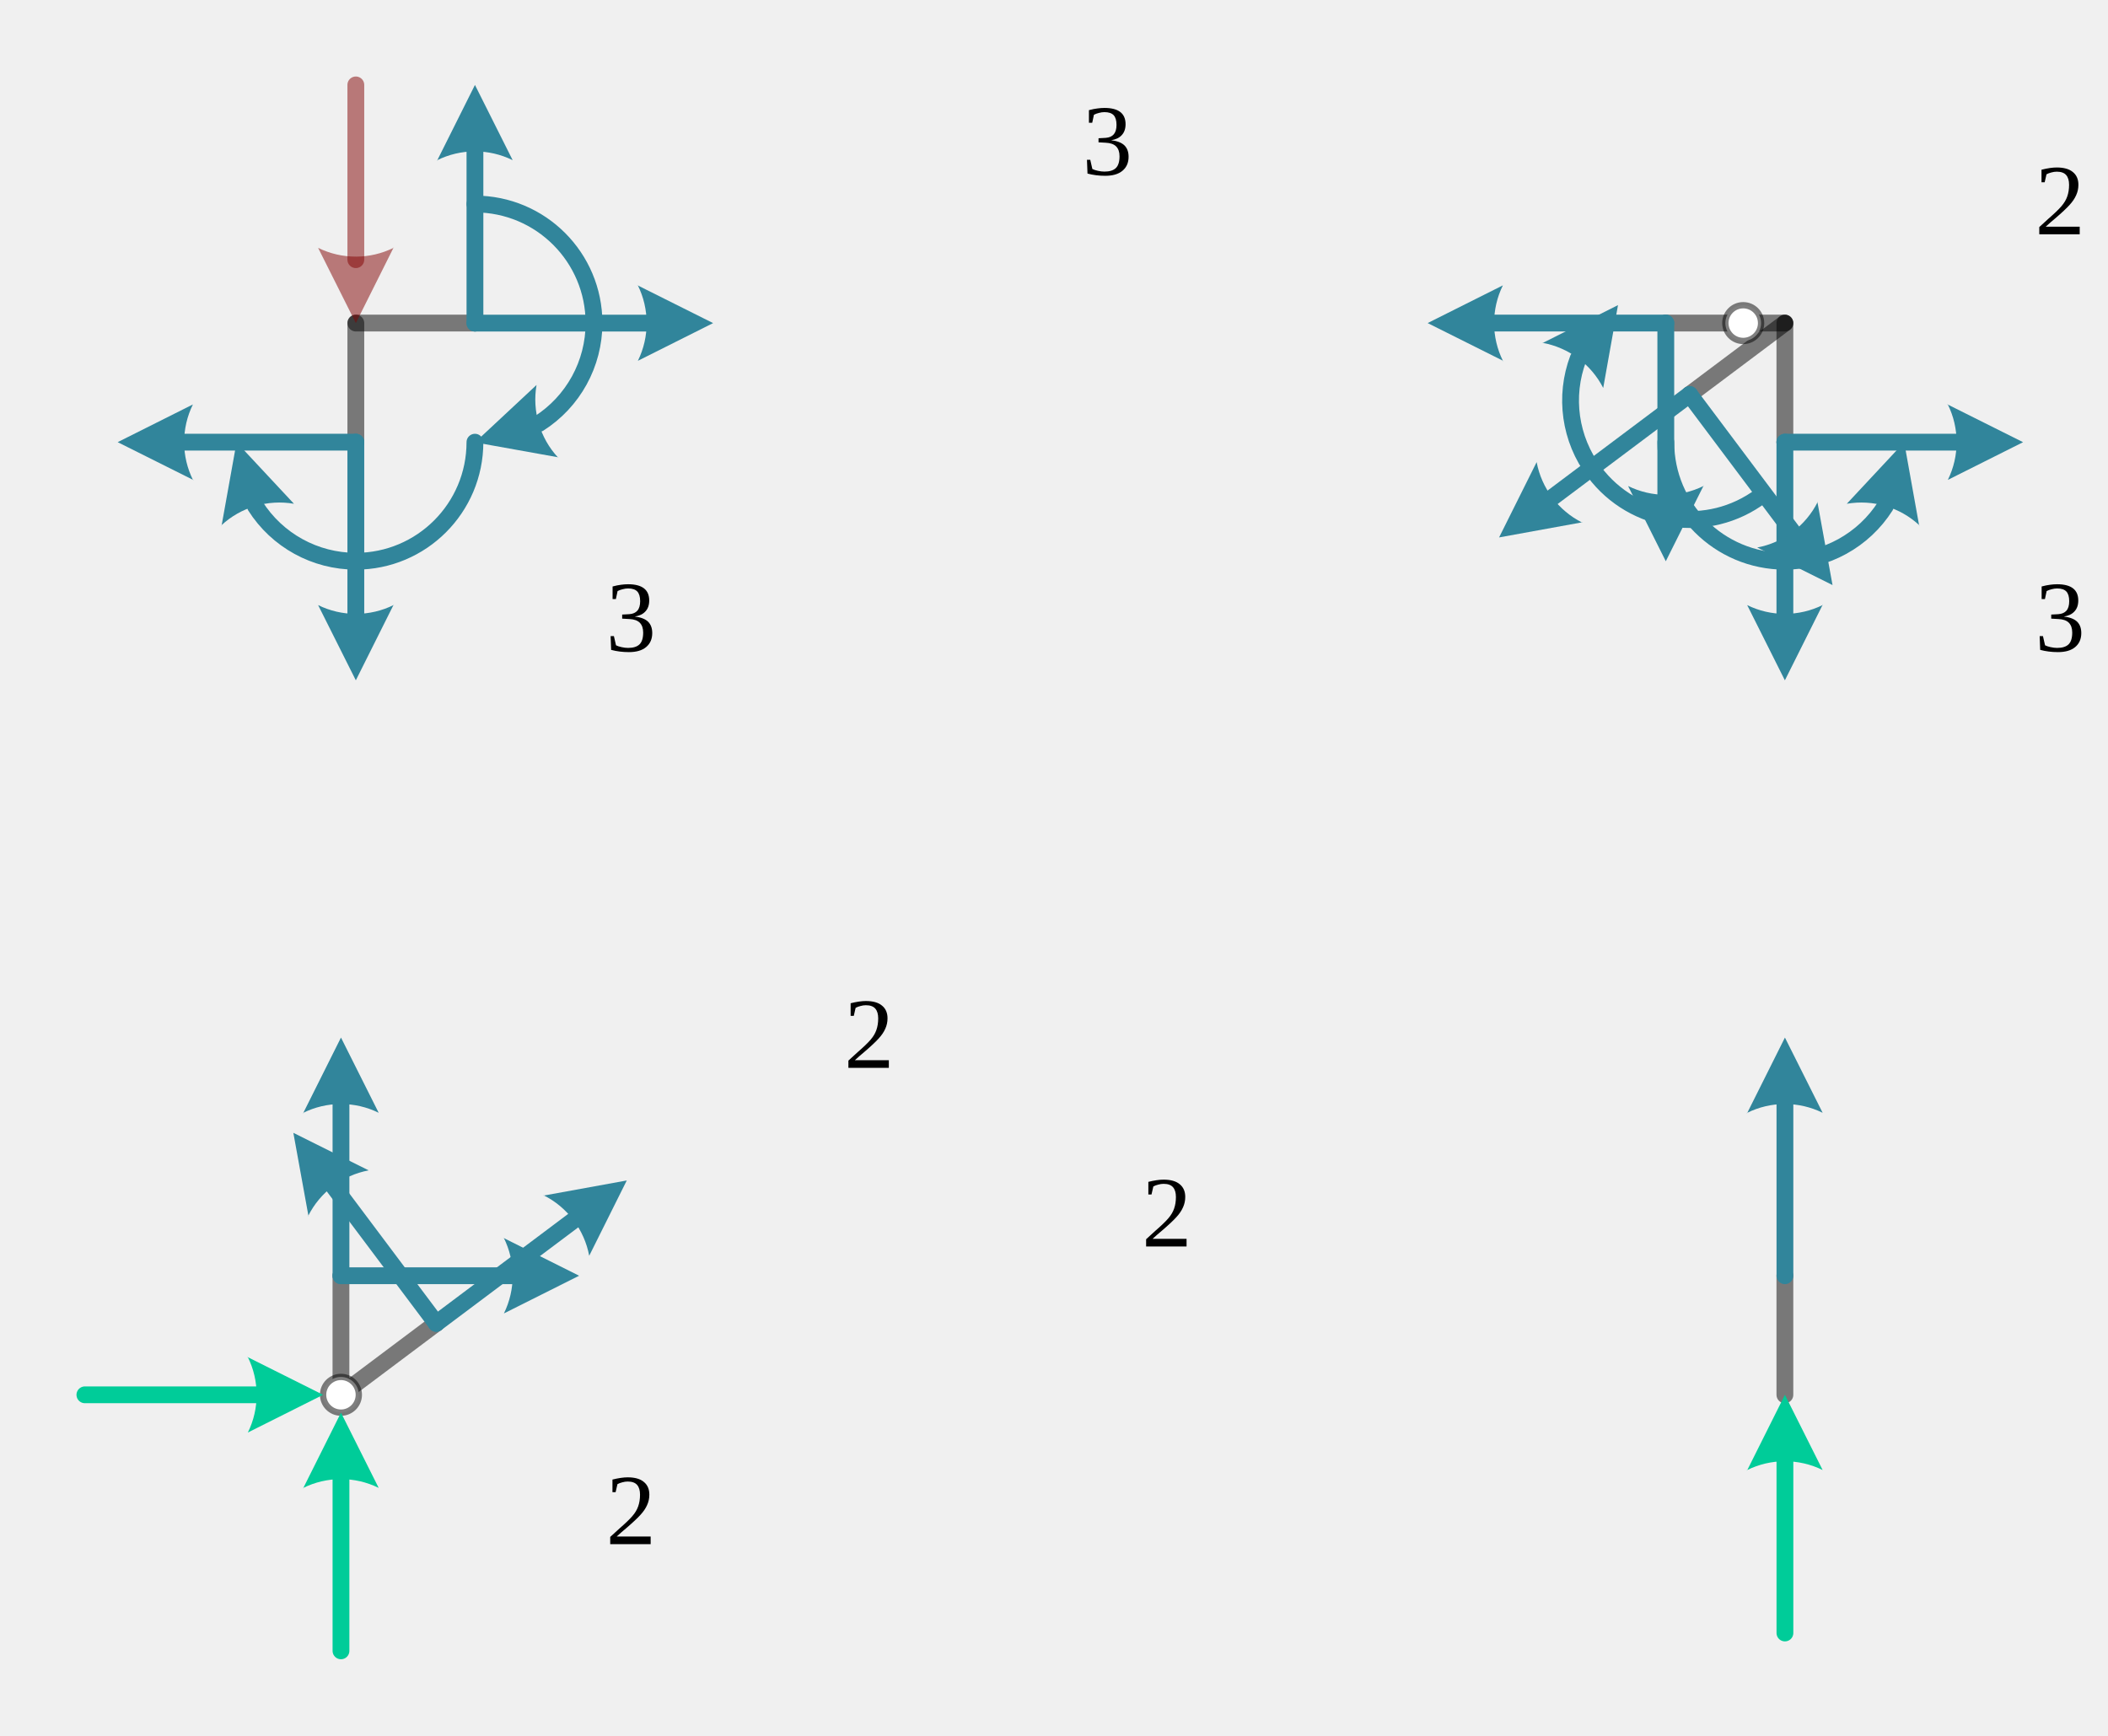
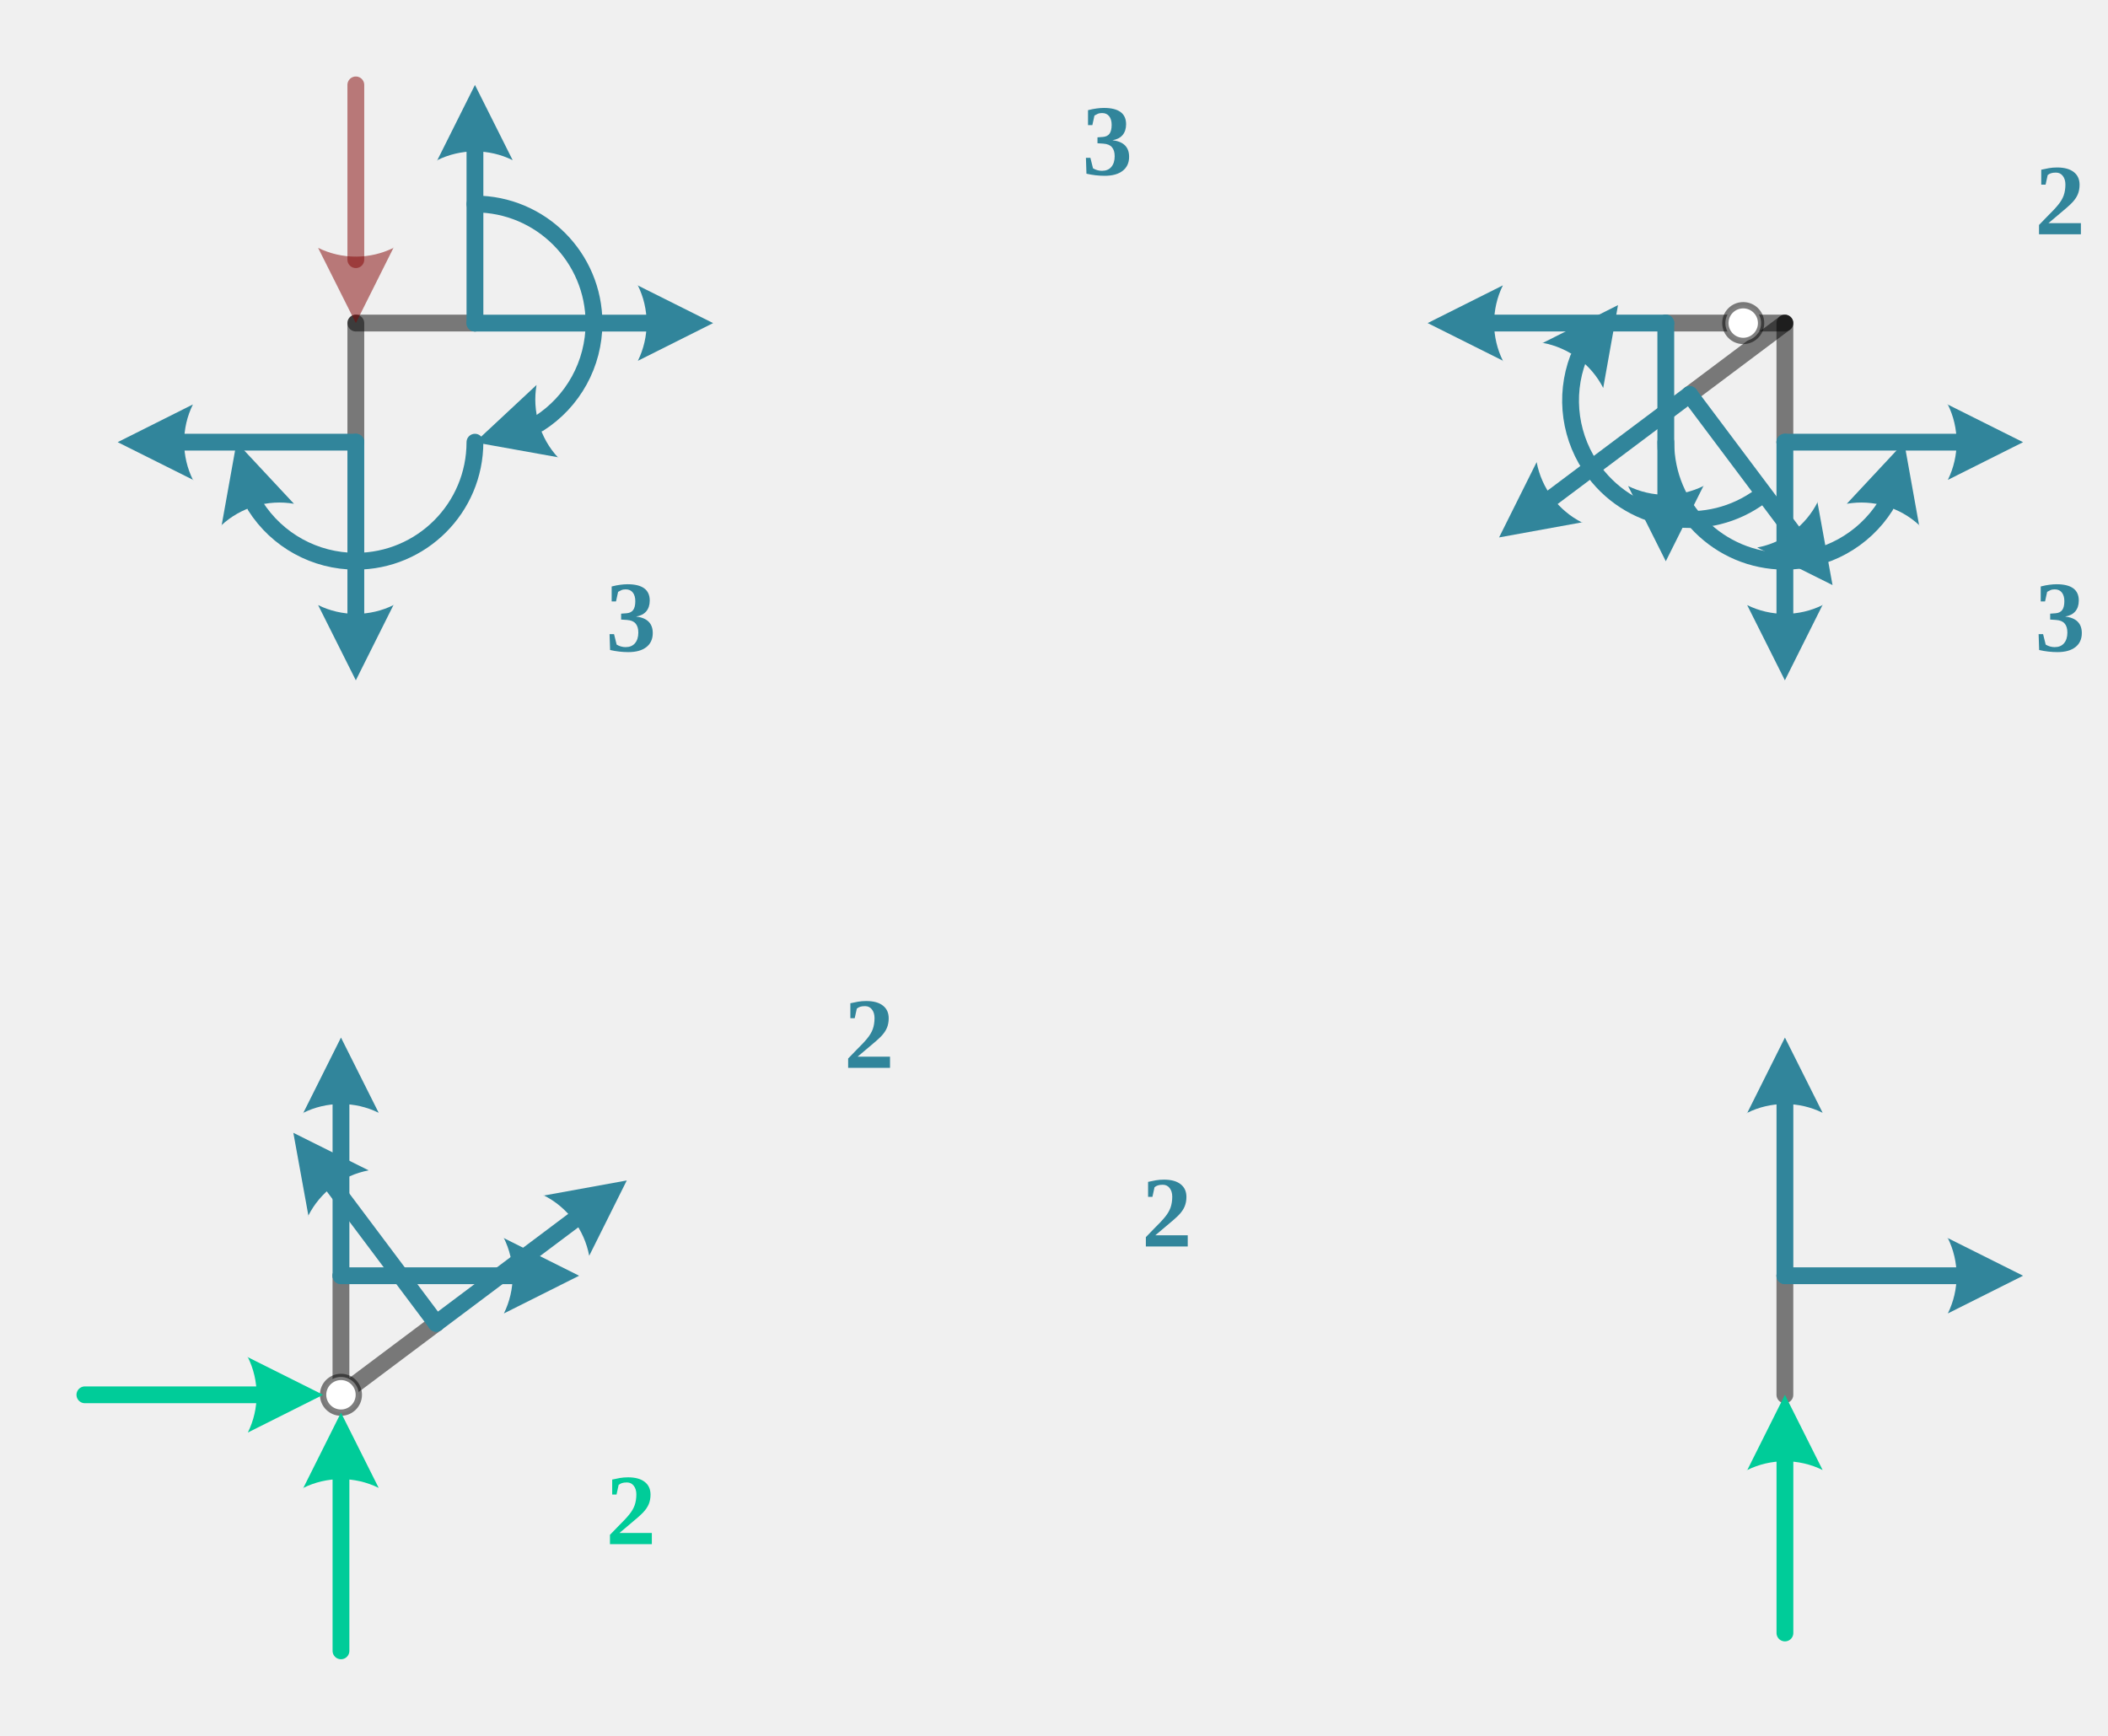
- <svg xmlns="http://www.w3.org/2000/svg" xmlns:ns1="http://schemas.microsoft.com/visio/2003/SVGExtensions/" xmlns:xlink="http://www.w3.org/1999/xlink" width="3.484in" height="2.869in" viewBox="0 0 250.883 206.592" xml:space="preserve" color-interpolation-filters="sRGB" class="st12">
+ <svg xmlns="http://www.w3.org/2000/svg" xmlns:ns1="http://schemas.microsoft.com/visio/2003/SVGExtensions/" xmlns:xlink="http://www.w3.org/1999/xlink" width="3.484in" height="2.869in" viewBox="0 0 250.883 206.592" xml:space="preserve" color-interpolation-filters="sRGB" class="st13">
  <ns1:documentProperties ns1:langID="1043" ns1:metric="true" ns1:viewMarkup="false" />
  <style type="text/css">
	
		.st1 {stroke:#000000;stroke-linecap:round;stroke-linejoin:round;stroke-opacity:0.5;stroke-width:2}
		.st2 {fill:#ffffff;stroke:#000000;stroke-linecap:round;stroke-linejoin:round;stroke-opacity:0.5;stroke-width:0.75}
		.st3 {marker-start:url(#mrkr5-34);stroke:#800000;stroke-linecap:round;stroke-linejoin:round;stroke-opacity:0.5;stroke-width:2}
		.st4 {fill:#800000;fill-opacity:0.5;stroke:#800000;stroke-opacity:0.5;stroke-width:0.442}
		.st5 {marker-start:url(#mrkr5-40);stroke:#31859b;stroke-linecap:round;stroke-linejoin:round;stroke-width:2}
		.st6 {fill:#31859b;fill-opacity:1;stroke:#31859b;stroke-opacity:1;stroke-width:0.442}
		.st7 {marker-end:url(#mrkr5-61);stroke:#31859b;stroke-linecap:round;stroke-linejoin:round;stroke-width:2}
		.st8 {marker-start:url(#mrkr5-137);stroke:#00cc99;stroke-linecap:round;stroke-linejoin:round;stroke-width:2}
		.st9 {fill:#00cc99;fill-opacity:1;stroke:#00cc99;stroke-opacity:1;stroke-width:0.442}
		.st10 {fill:none;stroke:none;stroke-linecap:round;stroke-linejoin:round;stroke-width:0.75}
- 		.st11 {fill:#000000;font-family:Times New Roman;font-size:1em}
- 		.st12 {fill:none;fill-rule:evenodd;font-size:12px;overflow:visible;stroke-linecap:square;stroke-miterlimit:3}
+ 		.st11 {fill:#31859b;font-family:Times New Roman;font-size:1em;font-weight:bold}
+ 		.st12 {fill:#00cc99;font-family:Times New Roman;font-size:1em;font-weight:bold}
+ 		.st13 {fill:none;fill-rule:evenodd;font-size:12px;overflow:visible;stroke-linecap:square;stroke-miterlimit:3}
	
	</style>
  <defs id="Markers">
    <g id="lend5">
      <path d="M 2 1 L 0 0 L 1.981 -0.993 C 1.672 -0.365 1.673 0.373 1.985 1 " style="stroke:none" />
    </g>
    <marker id="mrkr5-34" class="st4" ns1:arrowType="5" ns1:arrowSize="2" ns1:setback="3.775" refX="3.775" orient="auto" markerUnits="strokeWidth" overflow="visible">
      <use xlink:href="#lend5" transform="scale(2.26) " />
    </marker>
    <marker id="mrkr5-40" class="st6" ns1:arrowType="5" ns1:arrowSize="2" ns1:setback="3.775" refX="3.775" orient="auto" markerUnits="strokeWidth" overflow="visible">
      <use xlink:href="#lend5" transform="scale(2.26) " />
    </marker>
    <marker id="mrkr5-61" class="st6" ns1:arrowType="5" ns1:arrowSize="2" ns1:setback="3.775" refX="-3.775" orient="auto" markerUnits="strokeWidth" overflow="visible">
      <use xlink:href="#lend5" transform="scale(-2.26,-2.26) " />
    </marker>
    <marker id="mrkr5-137" class="st9" ns1:arrowType="5" ns1:arrowSize="2" ns1:setback="3.775" refX="3.775" orient="auto" markerUnits="strokeWidth" overflow="visible">
      <use xlink:href="#lend5" transform="scale(2.26) " />
    </marker>
  </defs>
  <g ns1:mID="0" ns1:index="1" ns1:groupContext="foregroundPage">
    <ns1:pageProperties ns1:drawingScale="0.0393701" ns1:pageScale="0.0393701" ns1:drawingUnits="24" ns1:shadowOffsetX="8.50394" ns1:shadowOffsetY="-8.50394" />
-     <g id="shape792-1" ns1:mID="792" ns1:groupContext="shape" transform="translate(198.257,-168.139)">
-       <path d="M0 206.59 L14.17 206.59" class="st1" />
-     </g>
-     <g id="shape793-4" ns1:mID="793" ns1:groupContext="shape" transform="translate(5.83786,52.6267) rotate(-90)">
-       <path d="M0 206.59 L14.17 206.59" class="st1" />
-     </g>
-     <g id="shape794-7" ns1:mID="794" ns1:groupContext="shape" transform="translate(77.1361,-118.316) rotate(-36.8699)">
-       <path d="M0 206.59 L14.17 206.59" class="st1" />
-     </g>
-     <g id="shape795-10" ns1:mID="795" ns1:groupContext="shape" transform="translate(205.343,-166.013)">
+     <g id="shape265-1" ns1:mID="265" ns1:groupContext="shape" transform="translate(198.257,-168.139)">
+       <path d="M0 206.59 L14.17 206.59" class="st1" />
+     </g>
+     <g id="shape266-4" ns1:mID="266" ns1:groupContext="shape" transform="translate(5.83786,52.6267) rotate(-90)">
+       <path d="M0 206.59 L14.17 206.59" class="st1" />
+     </g>
+     <g id="shape267-7" ns1:mID="267" ns1:groupContext="shape" transform="translate(77.1361,-118.316) rotate(-36.8699)">
+       <path d="M0 206.59 L14.17 206.59" class="st1" />
+     </g>
+     <g id="shape268-10" ns1:mID="268" ns1:groupContext="shape" transform="translate(205.343,-166.013)">
      <ellipse cx="2.126" cy="204.466" rx="2.126" ry="2.126" class="st2" />
    </g>
-     <g id="shape796-12" ns1:mID="796" ns1:groupContext="shape" transform="translate(5.83788,166.013) rotate(-90)">
-       <path d="M0 206.59 L14.17 206.59" class="st1" />
-     </g>
-     <g id="shape797-15" ns1:mID="797" ns1:groupContext="shape" transform="translate(-166.013,166.013) rotate(-90)">
-       <path d="M0 206.59 L14.17 206.59" class="st1" />
-     </g>
-     <g id="shape798-18" ns1:mID="798" ns1:groupContext="shape" transform="translate(-83.3757,0.738956) rotate(-36.8699)">
-       <path d="M0 206.59 L14.17 206.59" class="st1" />
-     </g>
-     <g id="shape799-21" ns1:mID="799" ns1:groupContext="shape" transform="translate(38.4535,-38.4535)">
+     <g id="shape269-12" ns1:mID="269" ns1:groupContext="shape" transform="translate(5.83788,166.013) rotate(-90)">
+       <path d="M0 206.59 L14.17 206.59" class="st1" />
+     </g>
+     <g id="shape270-15" ns1:mID="270" ns1:groupContext="shape" transform="translate(-166.013,166.013) rotate(-90)">
+       <path d="M0 206.59 L14.17 206.59" class="st1" />
+     </g>
+     <g id="shape271-18" ns1:mID="271" ns1:groupContext="shape" transform="translate(-83.3757,0.738956) rotate(-36.8699)">
+       <path d="M0 206.59 L14.17 206.59" class="st1" />
+     </g>
+     <g id="shape272-21" ns1:mID="272" ns1:groupContext="shape" transform="translate(38.4535,-38.4535)">
      <ellipse cx="2.126" cy="204.466" rx="2.126" ry="2.126" class="st2" />
    </g>
-     <g id="shape800-23" ns1:mID="800" ns1:groupContext="shape" transform="translate(-164.241,52.6267) rotate(-90)">
-       <path d="M0 206.59 L14.17 206.59" class="st1" />
-     </g>
-     <g id="shape801-26" ns1:mID="801" ns1:groupContext="shape" transform="translate(42.3511,-168.139)">
-       <path d="M0 206.59 L14.17 206.59" class="st1" />
-     </g>
-     <g id="shape802-29" ns1:mID="802" ns1:groupContext="shape" transform="translate(-164.241,38.4535) rotate(-90)">
+     <g id="shape273-23" ns1:mID="273" ns1:groupContext="shape" transform="translate(-164.241,52.6267) rotate(-90)">
+       <path d="M0 206.59 L14.17 206.59" class="st1" />
+     </g>
+     <g id="shape274-26" ns1:mID="274" ns1:groupContext="shape" transform="translate(42.3511,-168.139)">
+       <path d="M0 206.59 L14.17 206.59" class="st1" />
+     </g>
+     <g id="shape275-29" ns1:mID="275" ns1:groupContext="shape" transform="translate(-164.241,38.4535) rotate(-90)">
      <path d="M7.55 206.59 L7.91 206.59 L28.35 206.59" class="st3" />
    </g>
-     <g id="shape803-35" ns1:mID="803" ns1:groupContext="shape" transform="translate(-164.241,80.9732) rotate(-90)">
-       <path d="M7.55 206.59 L7.91 206.59 L28.35 206.59" class="st5" />
-     </g>
-     <g id="shape804-41" ns1:mID="804" ns1:groupContext="shape" transform="translate(263.116,10.107) rotate(90)">
-       <path d="M7.55 206.59 L7.91 206.59 L28.35 206.59" class="st5" />
-     </g>
-     <g id="shape805-46" ns1:mID="805" ns1:groupContext="shape" transform="translate(14.0047,-153.965)">
-       <path d="M7.55 206.59 L7.91 206.59 L28.35 206.59" class="st5" />
-     </g>
-     <g id="shape806-51" ns1:mID="806" ns1:groupContext="shape" transform="translate(84.8708,245.045) rotate(180)">
-       <path d="M7.55 206.59 L7.91 206.59 L28.35 206.59" class="st5" />
-     </g>
-     <g id="shape807-56" ns1:mID="807" ns1:groupContext="shape" transform="translate(263.116,24.2803) rotate(90)">
-       <path d="M-0 206.59 A14.173 14.173 0 0 1 14.17 192.42 A14.173 14.173 0 0 1 26.14 199 L26.24 199.34" class="st7" />
-     </g>
-     <g id="shape808-62" ns1:mID="808" ns1:groupContext="shape" transform="translate(56.5243,259.219) rotate(180)">
-       <path d="M-0 206.59 A14.173 14.173 0 0 1 14.17 192.42 A14.173 14.173 0 0 1 26.14 199 L26.24 199.34" class="st7" />
-     </g>
-     <g id="shape809-67" ns1:mID="809" ns1:groupContext="shape" transform="translate(169.91,-168.139)">
-       <path d="M7.55 206.59 L7.91 206.59 L28.35 206.59" class="st5" />
-     </g>
-     <g id="shape810-72" ns1:mID="810" ns1:groupContext="shape" transform="translate(-8.33537,66.7999) rotate(-90)">
-       <path d="M7.55 206.59 L7.91 206.59 L28.35 206.59" class="st5" />
-     </g>
-     <g id="shape811-77" ns1:mID="811" ns1:groupContext="shape" transform="translate(5.83788,80.9732) rotate(-90)">
-       <path d="M7.55 206.59 L7.91 206.59 L28.35 206.59" class="st5" />
-     </g>
-     <g id="shape812-82" ns1:mID="812" ns1:groupContext="shape" transform="translate(240.776,259.219) rotate(180)">
-       <path d="M7.55 206.59 L7.91 206.59 L28.35 206.59" class="st5" />
-     </g>
-     <g id="shape813-87" ns1:mID="813" ns1:groupContext="shape" transform="translate(54.4589,-101.308) rotate(-36.8699)">
-       <path d="M7.55 206.59 L7.91 206.59 L28.35 206.59" class="st5" />
-     </g>
-     <g id="shape814-92" ns1:mID="814" ns1:groupContext="shape" transform="translate(52.8256,193.59) rotate(-126.87)">
-       <path d="M7.55 206.59 L7.91 206.59 L28.35 206.59" class="st5" />
-     </g>
-     <g id="shape815-97" ns1:mID="815" ns1:groupContext="shape" transform="translate(44.3216,182.96) rotate(-126.87)">
-       <path d="M-0 206.59 A14.173 14.173 0 0 1 14.17 192.42 A14.173 14.173 0 0 1 26.14 199 L26.24 199.34" class="st7" />
-     </g>
-     <g id="shape816-102" ns1:mID="816" ns1:groupContext="shape" transform="translate(198.257,259.219) scale(1,-1)">
-       <path d="M-0 206.59 A14.173 14.173 0 0 1 14.17 192.42 A14.173 14.173 0 0 1 26.14 199 L26.24 199.34" class="st7" />
-     </g>
-     <g id="shape817-107" ns1:mID="817" ns1:groupContext="shape" transform="translate(247.171,123.493) rotate(90)">
-       <path d="M7.55 206.59 L7.91 206.59 L28.35 206.59" class="st5" />
-     </g>
-     <g id="shape818-112" ns1:mID="818" ns1:groupContext="shape" transform="translate(68.9259,358.431) rotate(180)">
-       <path d="M7.55 206.59 L7.91 206.59 L28.35 206.59" class="st5" />
-     </g>
-     <g id="shape819-117" ns1:mID="819" ns1:groupContext="shape" transform="translate(198.55,305.774) rotate(143.13)">
-       <path d="M7.55 206.59 L7.91 206.59 L28.35 206.59" class="st5" />
-     </g>
-     <g id="shape820-122" ns1:mID="820" ns1:groupContext="shape" transform="translate(200.184,10.8762) rotate(53.1301)">
-       <path d="M7.55 206.59 L7.91 206.59 L28.35 206.59" class="st5" />
-     </g>
-     <g id="shape821-127" ns1:mID="821" ns1:groupContext="shape" transform="translate(419.022,123.493) rotate(90)">
-       <path d="M7.55 206.59 L7.91 206.59 L28.35 206.59" class="st5" />
-     </g>
-     <g id="shape822-132" ns1:mID="822" ns1:groupContext="shape" transform="translate(419.022,166.013) rotate(90)">
+     <g id="shape276-35" ns1:mID="276" ns1:groupContext="shape" transform="translate(-164.241,80.9732) rotate(-90)">
+       <path d="M7.55 206.59 L7.91 206.59 L28.35 206.59" class="st5" />
+     </g>
+     <g id="shape277-41" ns1:mID="277" ns1:groupContext="shape" transform="translate(263.116,10.107) rotate(90)">
+       <path d="M7.55 206.59 L7.91 206.59 L28.35 206.59" class="st5" />
+     </g>
+     <g id="shape278-46" ns1:mID="278" ns1:groupContext="shape" transform="translate(14.0047,-153.965)">
+       <path d="M7.55 206.59 L7.91 206.59 L28.35 206.59" class="st5" />
+     </g>
+     <g id="shape279-51" ns1:mID="279" ns1:groupContext="shape" transform="translate(84.8708,245.045) rotate(180)">
+       <path d="M7.55 206.59 L7.91 206.59 L28.35 206.59" class="st5" />
+     </g>
+     <g id="shape280-56" ns1:mID="280" ns1:groupContext="shape" transform="translate(263.116,24.2803) rotate(90)">
+       <path d="M-0 206.59 A14.173 14.173 0 0 1 14.17 192.42 A14.173 14.173 0 0 1 26.14 199 L26.24 199.34" class="st7" />
+     </g>
+     <g id="shape281-62" ns1:mID="281" ns1:groupContext="shape" transform="translate(56.5243,259.219) rotate(180)">
+       <path d="M-0 206.59 A14.173 14.173 0 0 1 14.17 192.42 A14.173 14.173 0 0 1 26.14 199 L26.24 199.34" class="st7" />
+     </g>
+     <g id="shape282-67" ns1:mID="282" ns1:groupContext="shape" transform="translate(169.91,-168.139)">
+       <path d="M7.55 206.59 L7.91 206.59 L28.35 206.59" class="st5" />
+     </g>
+     <g id="shape283-72" ns1:mID="283" ns1:groupContext="shape" transform="translate(-8.33537,66.7999) rotate(-90)">
+       <path d="M7.55 206.59 L7.91 206.59 L28.35 206.59" class="st5" />
+     </g>
+     <g id="shape284-77" ns1:mID="284" ns1:groupContext="shape" transform="translate(5.83788,80.9732) rotate(-90)">
+       <path d="M7.55 206.59 L7.91 206.59 L28.35 206.59" class="st5" />
+     </g>
+     <g id="shape285-82" ns1:mID="285" ns1:groupContext="shape" transform="translate(240.776,259.219) rotate(180)">
+       <path d="M7.55 206.59 L7.91 206.59 L28.35 206.59" class="st5" />
+     </g>
+     <g id="shape286-87" ns1:mID="286" ns1:groupContext="shape" transform="translate(54.4589,-101.308) rotate(-36.8699)">
+       <path d="M7.55 206.59 L7.91 206.59 L28.35 206.59" class="st5" />
+     </g>
+     <g id="shape287-92" ns1:mID="287" ns1:groupContext="shape" transform="translate(52.8256,193.59) rotate(-126.87)">
+       <path d="M7.55 206.59 L7.91 206.59 L28.35 206.59" class="st5" />
+     </g>
+     <g id="shape288-97" ns1:mID="288" ns1:groupContext="shape" transform="translate(44.3216,182.96) rotate(-126.87)">
+       <path d="M-0 206.59 A14.173 14.173 0 0 1 14.17 192.42 A14.173 14.173 0 0 1 26.14 199 L26.24 199.34" class="st7" />
+     </g>
+     <g id="shape289-102" ns1:mID="289" ns1:groupContext="shape" transform="translate(198.257,259.219) scale(1,-1)">
+       <path d="M-0 206.59 A14.173 14.173 0 0 1 14.17 192.42 A14.173 14.173 0 0 1 26.14 199 L26.24 199.34" class="st7" />
+     </g>
+     <g id="shape290-107" ns1:mID="290" ns1:groupContext="shape" transform="translate(247.171,123.493) rotate(90)">
+       <path d="M7.55 206.59 L7.91 206.59 L28.35 206.59" class="st5" />
+     </g>
+     <g id="shape291-112" ns1:mID="291" ns1:groupContext="shape" transform="translate(68.9259,358.431) rotate(180)">
+       <path d="M7.55 206.59 L7.91 206.59 L28.35 206.59" class="st5" />
+     </g>
+     <g id="shape292-117" ns1:mID="292" ns1:groupContext="shape" transform="translate(198.55,305.774) rotate(143.13)">
+       <path d="M7.55 206.59 L7.91 206.59 L28.35 206.59" class="st5" />
+     </g>
+     <g id="shape293-122" ns1:mID="293" ns1:groupContext="shape" transform="translate(200.184,10.8762) rotate(53.1301)">
+       <path d="M7.55 206.59 L7.91 206.59 L28.35 206.59" class="st5" />
+     </g>
+     <g id="shape294-127" ns1:mID="294" ns1:groupContext="shape" transform="translate(419.022,123.493) rotate(90)">
+       <path d="M7.55 206.59 L7.91 206.59 L28.35 206.59" class="st5" />
+     </g>
+     <g id="shape295-132" ns1:mID="295" ns1:groupContext="shape" transform="translate(419.022,166.013) rotate(90)">
      <path d="M7.55 206.59 L7.91 206.59 L28.35 206.59" class="st8" />
    </g>
-     <g id="shape823-138" ns1:mID="823" ns1:groupContext="shape" transform="translate(38.4535,372.605) rotate(180)">
+     <g id="shape296-138" ns1:mID="296" ns1:groupContext="shape" transform="translate(38.4535,372.605) rotate(180)">
      <path d="M7.55 206.59 L7.91 206.59 L28.35 206.59" class="st8" />
    </g>
-     <g id="shape824-143" ns1:mID="824" ns1:groupContext="shape" transform="translate(247.171,168.139) rotate(90)">
+     <g id="shape297-143" ns1:mID="297" ns1:groupContext="shape" transform="translate(247.171,168.139) rotate(90)">
      <path d="M7.55 206.59 L7.91 206.59 L28.35 206.59" class="st8" />
    </g>
-     <g id="shape825-148" ns1:mID="825" ns1:groupContext="shape" transform="translate(70.6976,-182.312)">
-       <ns1:textBlock ns1:margins="rect(4,4,4,4)" ns1:tabSpace="42.5197" />
-       <ns1:textRect cx="7.087" cy="199.505" width="14.18" height="14.173" />
-       <rect x="0" y="192.419" width="14.173" height="14.173" class="st10" />
-       <text x="4.09" y="203.11" class="st11" ns1:langID="1043">
-         <ns1:paragraph ns1:horizAlign="1" />
-         <ns1:tabList />3</text>
-     </g>
-     <g id="shape826-151" ns1:mID="826" ns1:groupContext="shape" transform="translate(14.0047,-125.619)">
-       <ns1:textBlock ns1:margins="rect(4,4,4,4)" ns1:tabSpace="42.5197" />
-       <ns1:textRect cx="7.087" cy="199.505" width="14.18" height="14.173" />
-       <rect x="0" y="192.419" width="14.173" height="14.173" class="st10" />
-       <text x="4.09" y="203.11" class="st11" ns1:langID="1043">
-         <ns1:paragraph ns1:horizAlign="1" />
-         <ns1:tabList />3</text>
-     </g>
-     <g id="shape827-154" ns1:mID="827" ns1:groupContext="shape" transform="translate(77.7842,-54.7527)">
-       <ns1:textBlock ns1:margins="rect(4,4,4,4)" ns1:tabSpace="42.5197" />
-       <ns1:textRect cx="7.087" cy="199.505" width="14.18" height="14.173" />
-       <rect x="0" y="192.419" width="14.173" height="14.173" class="st10" />
-       <text x="4.09" y="203.11" class="st11" ns1:langID="1043">
-         <ns1:paragraph ns1:horizAlign="1" />
-         <ns1:tabList />2</text>
-     </g>
-     <g id="shape828-157" ns1:mID="828" ns1:groupContext="shape" transform="translate(42.3511,-76.0125)">
-       <ns1:textBlock ns1:margins="rect(4,4,4,4)" ns1:tabSpace="42.5197" />
-       <ns1:textRect cx="7.087" cy="199.505" width="14.18" height="14.173" />
-       <rect x="0" y="192.419" width="14.173" height="14.173" class="st10" />
-       <text x="4.09" y="203.11" class="st11" ns1:langID="1043">
-         <ns1:paragraph ns1:horizAlign="1" />
-         <ns1:tabList />2</text>
-     </g>
-     <g id="shape829-160" ns1:mID="829" ns1:groupContext="shape" transform="translate(184.083,-175.225)">
-       <ns1:textBlock ns1:margins="rect(4,4,4,4)" ns1:tabSpace="42.5197" />
-       <ns1:textRect cx="7.087" cy="199.505" width="14.18" height="14.173" />
-       <rect x="0" y="192.419" width="14.173" height="14.173" class="st10" />
-       <text x="4.09" y="203.11" class="st11" ns1:langID="1043">
-         <ns1:paragraph ns1:horizAlign="1" />
-         <ns1:tabList />2</text>
-     </g>
-     <g id="shape830-163" ns1:mID="830" ns1:groupContext="shape" transform="translate(226.603,-125.619)">
-       <ns1:textBlock ns1:margins="rect(4,4,4,4)" ns1:tabSpace="42.5197" />
-       <ns1:textRect cx="7.087" cy="199.505" width="14.18" height="14.173" />
-       <rect x="0" y="192.419" width="14.173" height="14.173" class="st10" />
-       <text x="4.09" y="203.11" class="st11" ns1:langID="1043">
-         <ns1:paragraph ns1:horizAlign="1" />
-         <ns1:tabList />3</text>
-     </g>
-     <g id="shape831-166" ns1:mID="831" ns1:groupContext="shape" transform="translate(184.083,-125.619)">
-       <ns1:textBlock ns1:margins="rect(4,4,4,4)" ns1:tabSpace="42.5197" />
-       <ns1:textRect cx="7.087" cy="199.505" width="14.18" height="14.173" />
-       <rect x="0" y="192.419" width="14.173" height="14.173" class="st10" />
-       <text x="4.09" y="203.11" class="st11" ns1:langID="1043">
-         <ns1:paragraph ns1:horizAlign="1" />
-         <ns1:tabList />3</text>
-     </g>
-     <g id="shape832-169" ns1:mID="832" ns1:groupContext="shape" transform="translate(219.516,-54.7527)">
-       <ns1:textBlock ns1:margins="rect(4,4,4,4)" ns1:tabSpace="42.5197" />
-       <ns1:textRect cx="7.087" cy="199.505" width="14.18" height="14.173" />
-       <rect x="0" y="192.419" width="14.173" height="14.173" class="st10" />
-       <text x="4.09" y="203.11" class="st11" ns1:langID="1043">
+     <g id="shape298-148" ns1:mID="298" ns1:groupContext="shape" transform="translate(70.6976,-182.312)">
+       <ns1:textBlock ns1:margins="rect(4,4,4,4)" ns1:tabSpace="42.5197" />
+       <ns1:textRect cx="7.087" cy="199.505" width="14.18" height="14.173" />
+       <rect x="0" y="192.419" width="14.173" height="14.173" class="st10" />
+       <text x="4.09" y="203.11" class="st11" ns1:langID="1043">
+         <ns1:paragraph ns1:horizAlign="1" />
+         <ns1:tabList />3</text>
+     </g>
+     <g id="shape299-151" ns1:mID="299" ns1:groupContext="shape" transform="translate(14.0047,-125.619)">
+       <ns1:textBlock ns1:margins="rect(4,4,4,4)" ns1:tabSpace="42.5197" />
+       <ns1:textRect cx="7.087" cy="199.505" width="14.18" height="14.173" />
+       <rect x="0" y="192.419" width="14.173" height="14.173" class="st10" />
+       <text x="4.09" y="203.11" class="st11" ns1:langID="1043">
+         <ns1:paragraph ns1:horizAlign="1" />
+         <ns1:tabList />3</text>
+     </g>
+     <g id="shape300-154" ns1:mID="300" ns1:groupContext="shape" transform="translate(77.7842,-54.7527)">
+       <ns1:textBlock ns1:margins="rect(4,4,4,4)" ns1:tabSpace="42.5197" />
+       <ns1:textRect cx="7.087" cy="199.505" width="14.18" height="14.173" />
+       <rect x="0" y="192.419" width="14.173" height="14.173" class="st10" />
+       <text x="4.09" y="203.11" class="st11" ns1:langID="1043">
+         <ns1:paragraph ns1:horizAlign="1" />
+         <ns1:tabList />2</text>
+     </g>
+     <g id="shape301-157" ns1:mID="301" ns1:groupContext="shape" transform="translate(42.3511,-76.0125)">
+       <ns1:textBlock ns1:margins="rect(4,4,4,4)" ns1:tabSpace="42.5197" />
+       <ns1:textRect cx="7.087" cy="199.505" width="14.18" height="14.173" />
+       <rect x="0" y="192.419" width="14.173" height="14.173" class="st10" />
+       <text x="4.09" y="203.11" class="st11" ns1:langID="1043">
+         <ns1:paragraph ns1:horizAlign="1" />
+         <ns1:tabList />2</text>
+     </g>
+     <g id="shape302-160" ns1:mID="302" ns1:groupContext="shape" transform="translate(184.083,-175.225)">
+       <ns1:textBlock ns1:margins="rect(4,4,4,4)" ns1:tabSpace="42.5197" />
+       <ns1:textRect cx="7.087" cy="199.505" width="14.18" height="14.173" />
+       <rect x="0" y="192.419" width="14.173" height="14.173" class="st10" />
+       <text x="4.09" y="203.11" class="st11" ns1:langID="1043">
+         <ns1:paragraph ns1:horizAlign="1" />
+         <ns1:tabList />2</text>
+     </g>
+     <g id="shape303-163" ns1:mID="303" ns1:groupContext="shape" transform="translate(226.603,-125.619)">
+       <ns1:textBlock ns1:margins="rect(4,4,4,4)" ns1:tabSpace="42.5197" />
+       <ns1:textRect cx="7.087" cy="199.505" width="14.18" height="14.173" />
+       <rect x="0" y="192.419" width="14.173" height="14.173" class="st10" />
+       <text x="4.09" y="203.11" class="st11" ns1:langID="1043">
+         <ns1:paragraph ns1:horizAlign="1" />
+         <ns1:tabList />3</text>
+     </g>
+     <g id="shape304-166" ns1:mID="304" ns1:groupContext="shape" transform="translate(184.083,-125.619)">
+       <ns1:textBlock ns1:margins="rect(4,4,4,4)" ns1:tabSpace="42.5197" />
+       <ns1:textRect cx="7.087" cy="199.505" width="14.18" height="14.173" />
+       <rect x="0" y="192.419" width="14.173" height="14.173" class="st10" />
+       <text x="4.09" y="203.11" class="st11" ns1:langID="1043">
+         <ns1:paragraph ns1:horizAlign="1" />
+         <ns1:tabList />3</text>
+     </g>
+     <g id="shape305-169" ns1:mID="305" ns1:groupContext="shape" transform="translate(219.516,-54.7527)">
+       <ns1:textBlock ns1:margins="rect(4,4,4,4)" ns1:tabSpace="42.5197" />
+       <ns1:textRect cx="7.087" cy="199.505" width="14.18" height="14.173" />
+       <rect x="0" y="192.419" width="14.173" height="14.173" class="st10" />
+       <text x="4.09" y="203.11" class="st11" ns1:langID="1043">
+         <ns1:paragraph ns1:horizAlign="1" />
+         <ns1:tabList />2</text>
+     </g>
+     <g id="shape306-172" ns1:mID="306" ns1:groupContext="shape" transform="translate(219.516,-19.3196)">
+       <ns1:textBlock ns1:margins="rect(4,4,4,4)" ns1:tabSpace="42.5197" />
+       <ns1:textRect cx="7.087" cy="199.505" width="14.18" height="14.173" />
+       <rect x="0" y="192.419" width="14.173" height="14.173" class="st10" />
+       <text x="4.09" y="203.11" class="st12" ns1:langID="1043">
        <ns1:paragraph ns1:horizAlign="1" />
        <ns1:tabList />1</text>
    </g>
-     <g id="shape833-172" ns1:mID="833" ns1:groupContext="shape" transform="translate(219.516,-19.3196)">
-       <ns1:textBlock ns1:margins="rect(4,4,4,4)" ns1:tabSpace="42.5197" />
-       <ns1:textRect cx="7.087" cy="199.505" width="14.18" height="14.173" />
-       <rect x="0" y="192.419" width="14.173" height="14.173" class="st10" />
-       <text x="4.09" y="203.11" class="st11" ns1:langID="1043">
-         <ns1:paragraph ns1:horizAlign="1" />
-         <ns1:tabList />1</text>
-     </g>
-     <g id="shape834-175" ns1:mID="834" ns1:groupContext="shape" transform="translate(14.0047,-19.3196)">
-       <ns1:textBlock ns1:margins="rect(4,4,4,4)" ns1:tabSpace="42.5197" />
-       <ns1:textRect cx="7.087" cy="199.505" width="14.18" height="14.173" />
-       <rect x="0" y="192.419" width="14.173" height="14.173" class="st10" />
-       <text x="4.09" y="203.11" class="st11" ns1:langID="1043">
-         <ns1:paragraph ns1:horizAlign="1" />
-         <ns1:tabList />2</text>
+     <g id="shape307-175" ns1:mID="307" ns1:groupContext="shape" transform="translate(14.0047,-19.3196)">
+       <ns1:textBlock ns1:margins="rect(4,4,4,4)" ns1:tabSpace="42.5197" />
+       <ns1:textRect cx="7.087" cy="199.505" width="14.18" height="14.173" />
+       <rect x="0" y="192.419" width="14.173" height="14.173" class="st10" />
+       <text x="4.09" y="203.11" class="st12" ns1:langID="1043">
+         <ns1:paragraph ns1:horizAlign="1" />
+         <ns1:tabList />2</text>
+     </g>
+     <g id="shape426-178" ns1:mID="426" ns1:groupContext="shape" transform="translate(240.776,358.431) rotate(180)">
+       <path d="M7.55 206.59 L7.91 206.59 L28.35 206.59" class="st5" />
    </g>
  </g>
</svg>
